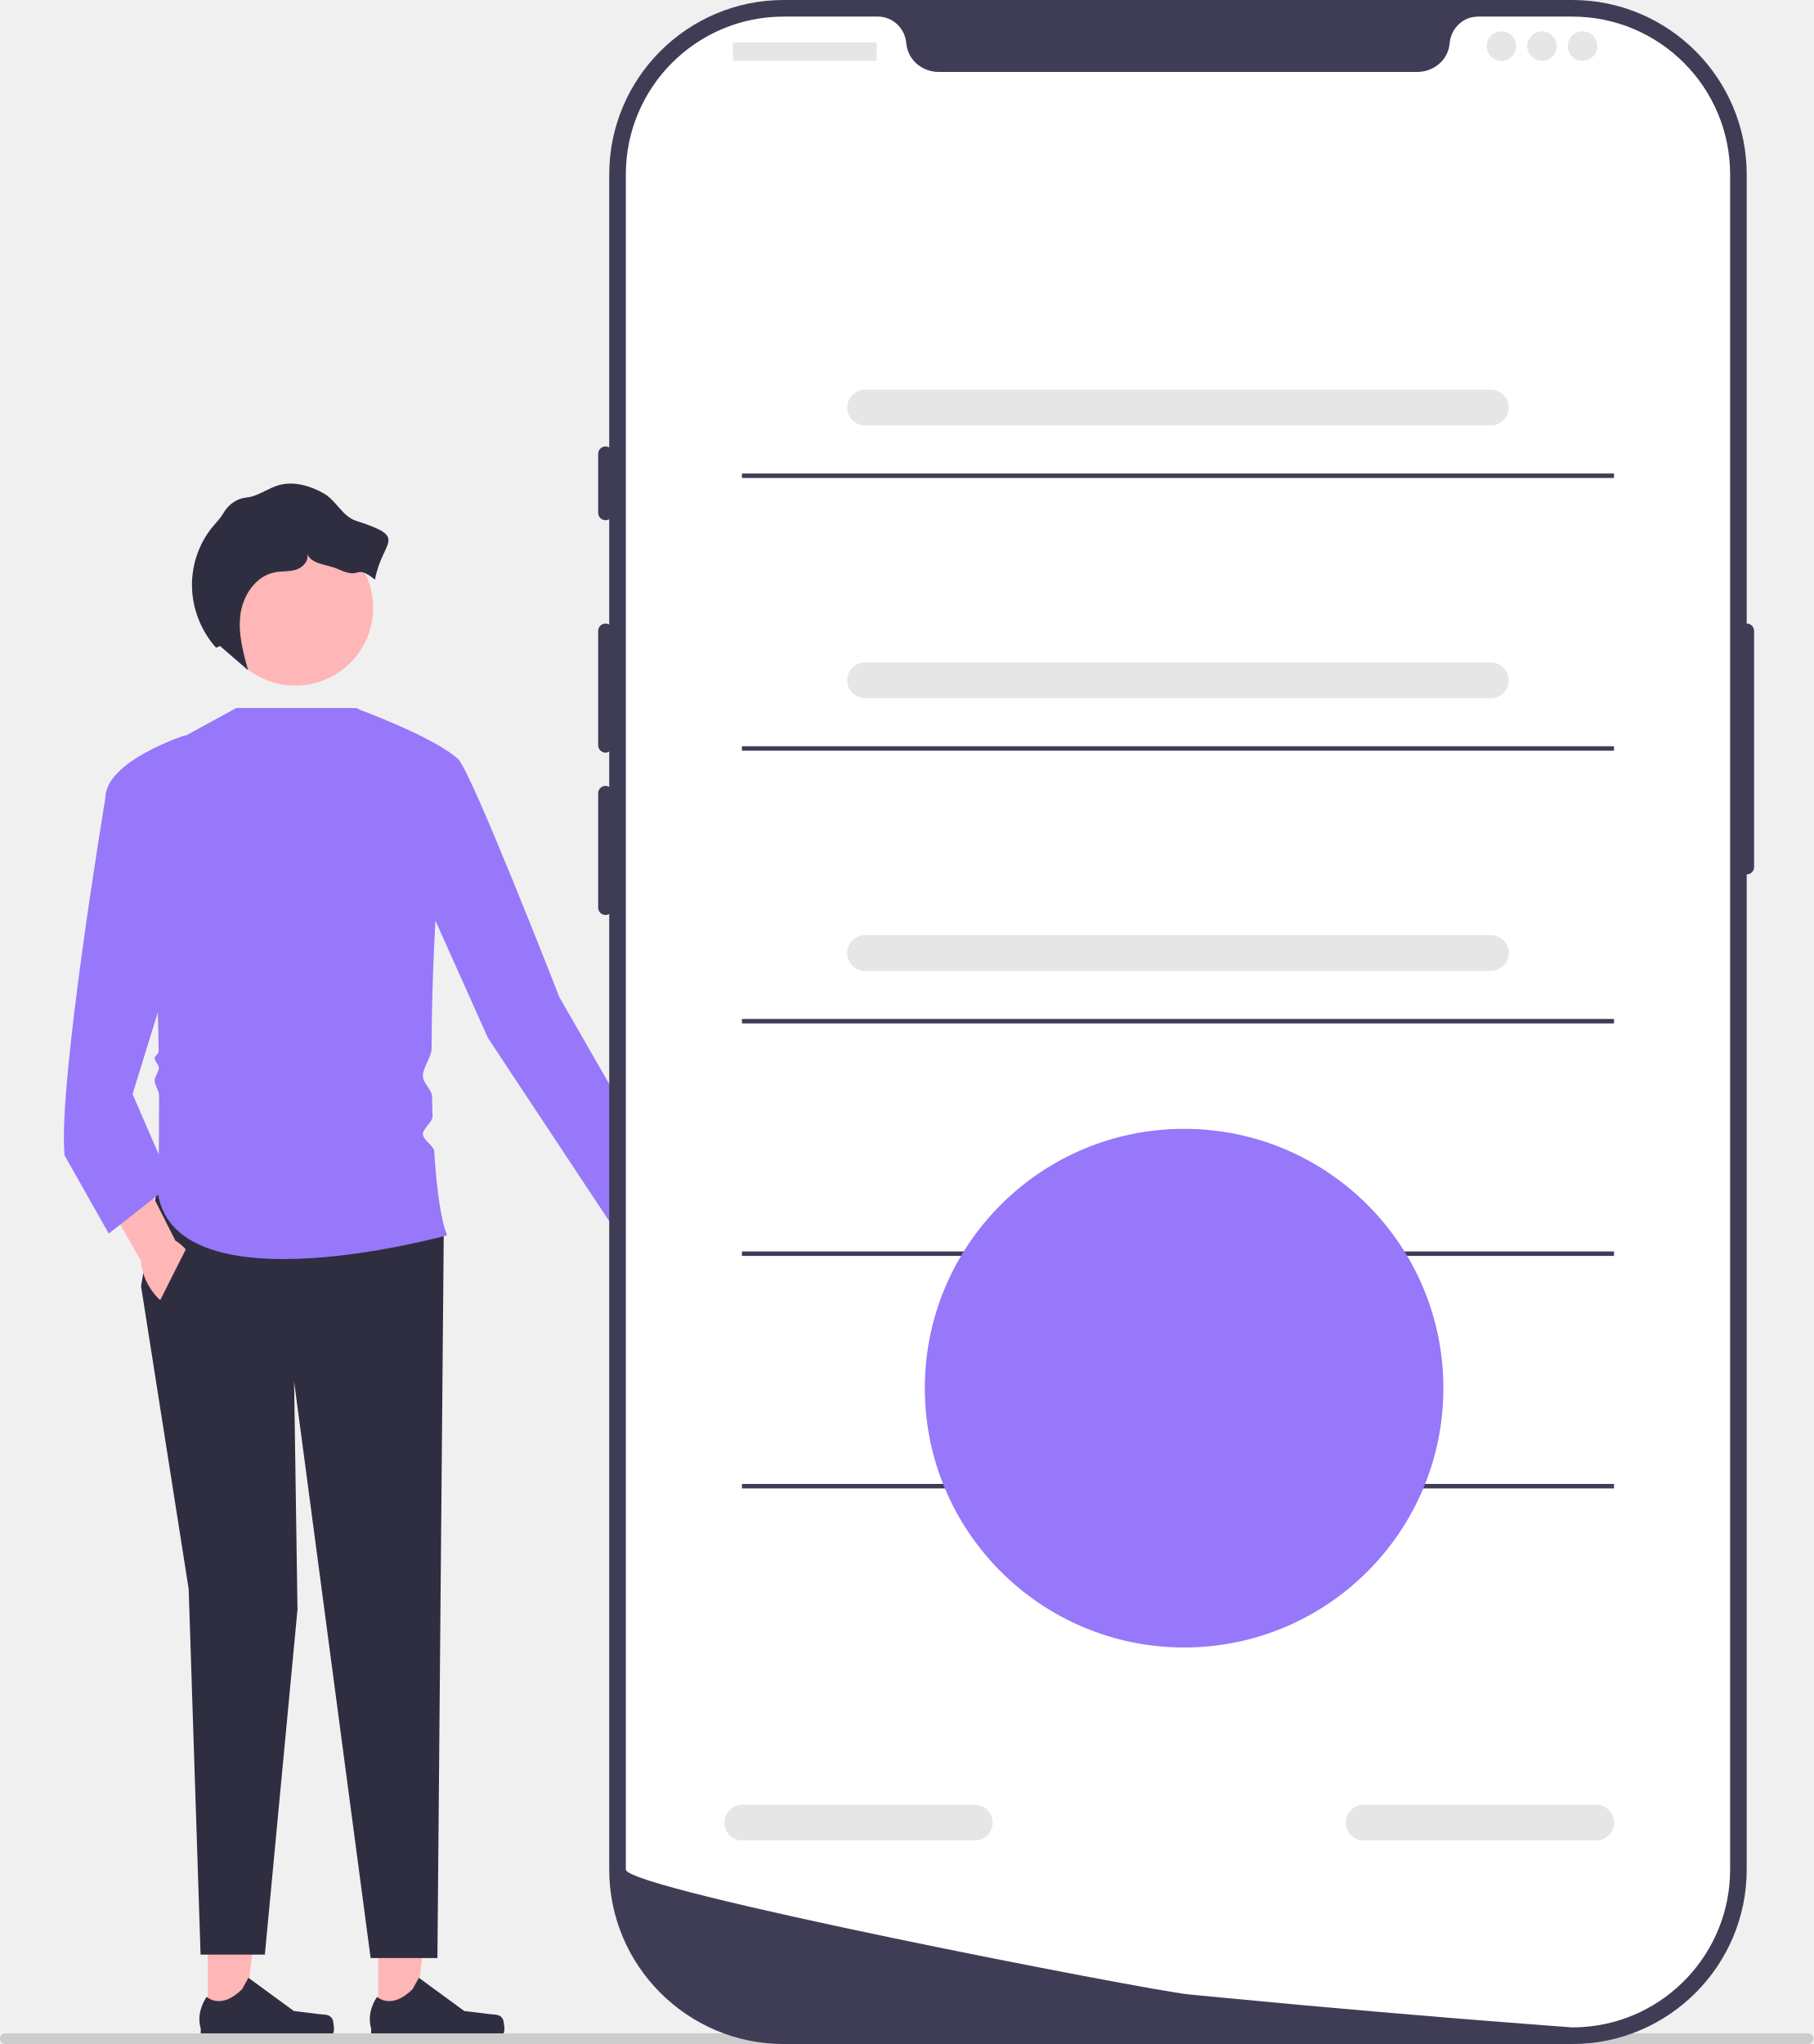
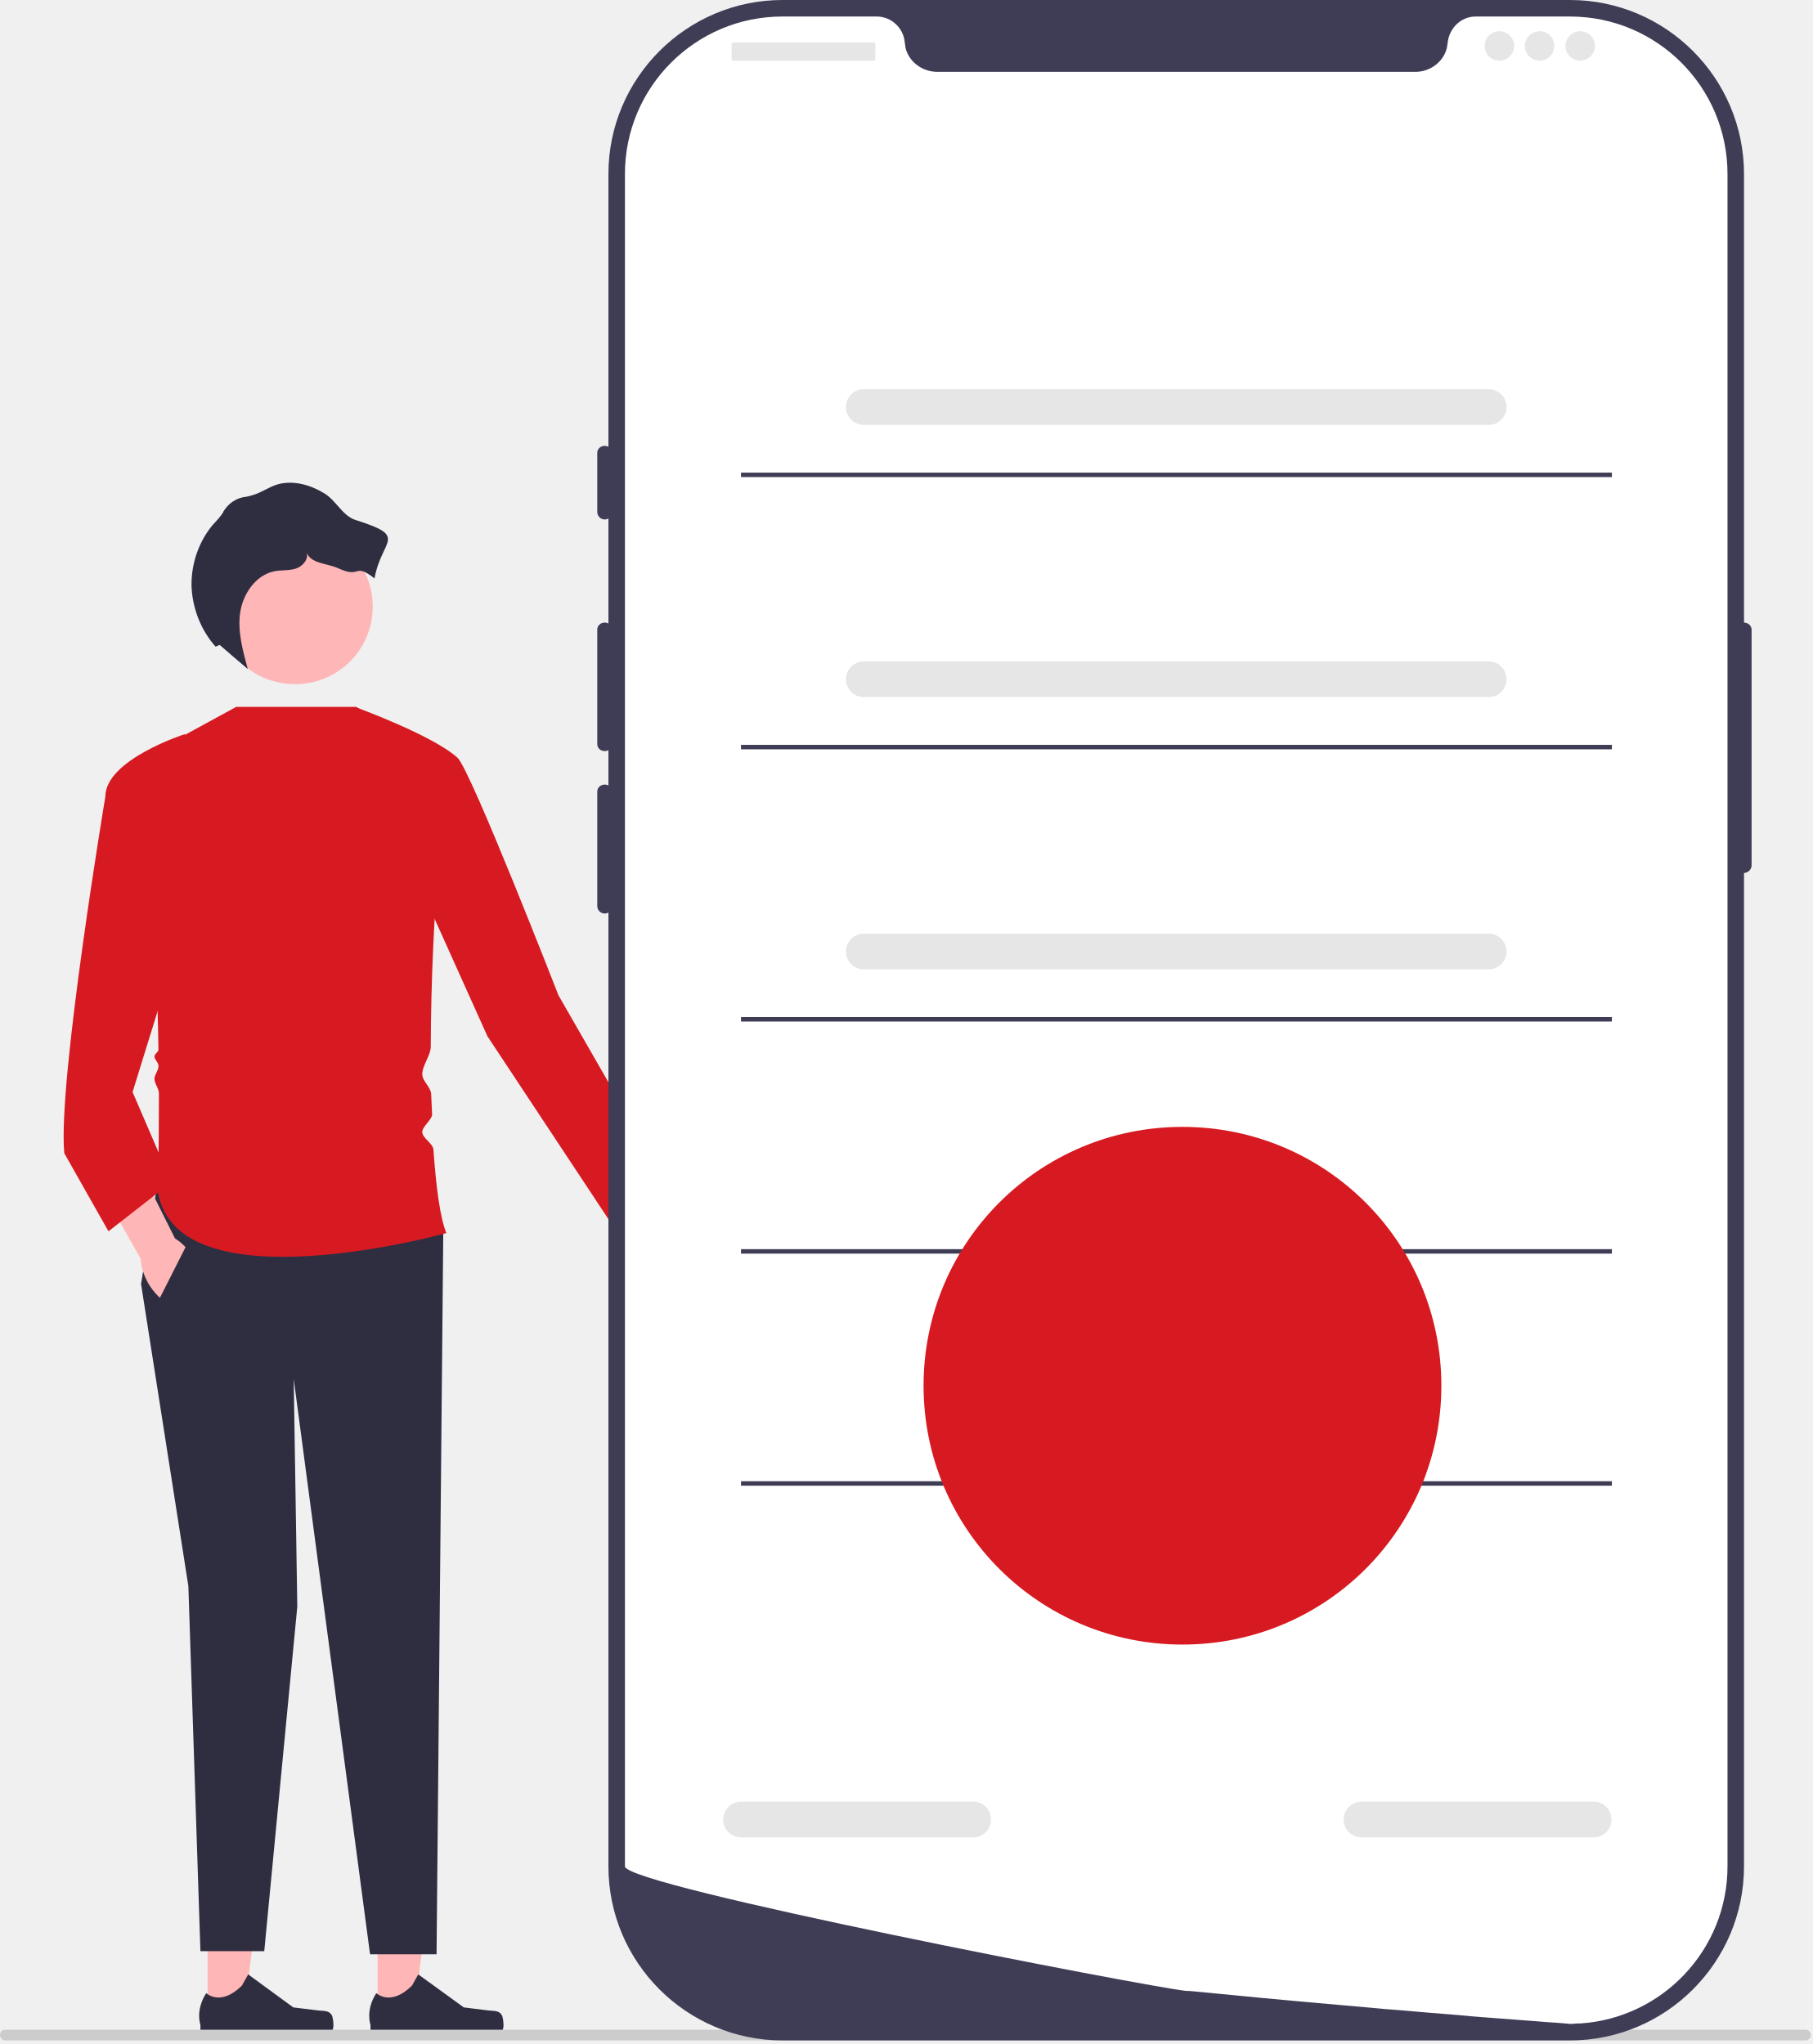
- <svg xmlns="http://www.w3.org/2000/svg" width="405.67" height="457.176" viewBox="0 0 405.67 457.176">
-   <g>
-     <path d="M155.533,279.994c2.305,4.463,1.872,9.27-.968,10.737-2.84,1.467-7.011-.961-9.316-5.424-1.009-1.953-1.493-3.973-1.481-5.749l-9.531-19.032,9.026-4.282,8.438,19.216c1.456,1.018,2.823,2.581,3.832,4.535Z" fill="#ffb6b6" />
-     <g>
-       <polygon points="84.605 451.718 92.732 451.717 96.597 420.372 84.604 420.373 84.605 451.718" fill="#ffb6b6" />
-       <path d="M112.447,451.533h0c.253,.426,.387,1.802,.387,2.297h0c0,1.523-1.235,2.758-2.758,2.758h-25.166c-1.039,0-1.882-.842-1.882-1.882v-1.048s-1.245-3.149,1.318-7.03c0,0,3.186,3.039,7.946-1.721l1.404-2.543,10.161,7.431,5.632,.693c1.232,.152,2.325-.024,2.958,1.044Z" fill="#2f2e41" />
-     </g>
-     <g>
-       <polygon points="46.481 451.718 54.608 451.717 58.473 420.372 46.48 420.373 46.481 451.718" fill="#ffb6b6" />
-       <path d="M74.323,451.533h0c.253,.426,.387,1.802,.387,2.297h0c0,1.523-1.235,2.758-2.758,2.758h-25.166c-1.039,0-1.882-.842-1.882-1.882v-1.048s-1.245-3.149,1.318-7.03c0,0,3.186,3.039,7.946-1.721l1.404-2.543,10.161,7.431,5.632,.693c1.232,.152,2.325-.024,2.958,1.044Z" fill="#2f2e41" />
-     </g>
-     <polygon points="34.978 266.777 31.555 287.698 42.206 355.406 44.868 437.188 59.248 437.188 66.55 359.971 65.789 309 82.906 437.948 97.849 437.948 99.263 276.287 34.978 266.777" fill="#2f2e41" />
-     <path d="M52.856,158.369h26.92l23.29,13.694c-3.625-.921-6.425,32.708-6.52,62.423-.006,1.975-1.963,4.245-1.945,6.173,.016,1.662,2.003,2.989,2.037,4.601,.032,1.507,.073,2.988,.122,4.439,.041,1.205-2.213,2.8-2.159,3.959,.068,1.481,2.446,2.509,2.535,3.902,.543,8.566,1.479,15.352,2.887,18.726,0,0-60.1,16.737-64.665-9.129,0,0,.261-9.297,.224-22.136-.003-1.139-.973-2.172-.982-3.363-.006-.885,.951-1.918,.941-2.828-.008-.748-.931-1.409-.941-2.172-.006-.455,.902-1.007,.895-1.466-.365-24.414-2.004-55.181-7.745-63.13l25.105-13.694Z" fill="#9777fa" />
-     <path d="M79.483,158.369s17.444,6.339,22.979,11.389c2.941,2.684,22.667,53.276,22.667,53.276l27.398,47.714-14.241,5.41-29.132-43.995-12.933-28.909-16.737-44.885Z" fill="#9777fa" />
-     <path d="M43.301,281.8c2.544,4.331,2.373,9.154-.384,10.773-2.756,1.619-7.053-.579-9.597-4.91-1.114-1.896-1.707-3.886-1.791-5.66l-10.55-18.486,8.781-4.766,9.469,18.73c1.509,.937,2.959,2.424,4.072,4.32Z" fill="#ffb6b6" />
-     <path d="M49.053,181.953l-7.608-17.497s-17.878,5.706-17.878,14.074c0,0-10.651,63.904-9.129,79.88l9.89,17.497,14.074-11.031-8.749-20.16,19.399-62.763Z" fill="#9777fa" />
-     <polygon points="33.407 295.629 42.38 277.808 52.856 292.263 43.428 301.392 33.407 295.629" fill="#2f2e41" />
-     <circle cx="66.063" cy="135.932" r="17.411" fill="#ffb6b6" />
-     <path d="M79.639,116.483c-3.026-.969-4.457-4.568-7.225-6.128-3.061-1.725-6.722-2.802-10.097-1.826-2.071,.599-3.875,1.923-5.947,2.517-.362,.104-.743,.175-1.13,.212-2.229,.212-4.142,1.549-5.256,3.491l-.029,.05c-.654,1.119-1.583,2.046-2.408,3.045-3.01,3.648-4.639,8.388-4.606,13.117,.036,5.083,1.992,10.131,5.391,13.911l.868-.4c2.098,1.813,4.197,3.625,6.295,5.438-1.142-4.12-2.295-8.385-1.69-12.618,.605-4.233,3.451-8.456,7.648-9.273,1.588-.309,3.262-.122,4.803-.613,1.541-.491,2.961-2.075,2.432-3.604,.954,2.523,4.514,2.374,6.964,3.503,5.483,2.526,3.476-1.378,8.236,2.336,1.608-8.911,7.767-9.309-4.249-13.157Z" fill="#2f2e41" />
-   </g>
-   <path d="M0,455.986c0,.66,.53,1.19,1.19,1.19H404.48c.66,0,1.19-.53,1.19-1.19,0-.66-.53-1.19-1.19-1.19H1.19c-.66,0-1.19,.53-1.19,1.19Z" fill="#ccc" />
-   <path d="M351.722,457.176H175.297c-21.512,0-39.013-17.501-39.013-39.014V39.013c0-21.512,17.501-39.013,39.013-39.013h176.425c21.512,0,39.013,17.501,39.013,39.013V418.162c0,21.512-17.501,39.014-39.013,39.014Z" fill="#3f3d56" />
-   <path d="M390.735,139.464c-.91,0-1.65,.74-1.65,1.65v52.815c0,.91,.74,1.65,1.65,1.65s1.65-.74,1.65-1.65v-52.815c0-.91-.74-1.65-1.65-1.65Z" fill="#3f3d56" />
-   <path d="M387.022,39.014V418.156c0,18.724-14.573,34.041-33.001,35.229h-.008c-.272,.017-.545,.033-.825,.041-.487,.025-.974,.033-1.469,.033,0,0-1.816-.132-5.133-.38-3.35-.248-8.227-.619-14.309-1.106-1.824-.14-3.747-.297-5.777-.462-4.044-.33-8.483-.693-13.245-1.106-1.898-.157-3.862-.33-5.867-.503-10.249-.883-21.728-1.915-33.834-3.086-2.047-.19-4.11-.388-6.189-.594-.545-.058-1.098-.107-1.65-.165-8.632-.85-125.716-23.478-125.716-27.901V39.014c0-19.5,15.803-35.303,35.303-35.303h21.076c3.367,0,6.074,2.624,6.363,5.983,.025,.223,.05,.446,.091,.668,.611,3.375,3.705,5.727,7.138,5.727h107.082c3.433,0,6.528-2.352,7.138-5.727,.041-.223,.066-.446,.091-.668,.289-3.359,2.996-5.983,6.362-5.983h21.076c19.5,0,35.303,15.803,35.303,35.303Z" fill="#fff" />
-   <path d="M135.459,99.853c-.91,0-1.65,.74-1.65,1.65v13.204c0,.91,.74,1.65,1.65,1.65s1.65-.74,1.65-1.65v-13.204c0-.91-.74-1.65-1.65-1.65Z" fill="#3f3d56" />
-   <path d="M135.459,139.464c-.91,0-1.65,.74-1.65,1.65v25.582c0,.91,.74,1.65,1.65,1.65s1.65-.74,1.65-1.65v-25.582c0-.91-.74-1.65-1.65-1.65Z" fill="#3f3d56" />
-   <path d="M135.459,175.773c-.91,0-1.65,.74-1.65,1.65v25.582c0,.91,.74,1.65,1.65,1.65s1.65-.74,1.65-1.65v-25.582c0-.91-.74-1.65-1.65-1.65Z" fill="#3f3d56" />
-   <rect x="163.929" y="9.49" width="32.184" height="4.126" rx=".31" ry=".31" fill="#e6e6e6" />
-   <circle cx="335.857" cy="10.315" r="3.301" fill="#e6e6e6" />
-   <circle cx="344.935" cy="10.315" r="3.301" fill="#e6e6e6" />
-   <circle cx="354.012" cy="10.315" r="3.301" fill="#e6e6e6" />
-   <path d="M333.51,95.159H193.51c-2.206,0-4-1.794-4-4s1.794-4,4-4h140c2.206,0,4,1.794,4,4s-1.794,4-4,4Z" fill="#e6e6e6" />
-   <path d="M357.05,411.659h-52c-2.206,0-4-1.794-4-4s1.794-4,4-4h52c2.206,0,4,1.794,4,4s-1.794,4-4,4Z" fill="#e6e6e6" />
-   <path d="M218.05,411.659h-52c-2.206,0-4-1.794-4-4s1.794-4,4-4h52c2.206,0,4,1.794,4,4s-1.794,4-4,4Z" fill="#e6e6e6" />
-   <rect x="165.969" y="105.907" width="195.081" height="1" fill="#3f3d56" />
-   <path d="M333.51,156.159H193.51c-2.206,0-4-1.794-4-4s1.794-4,4-4h140c2.206,0,4,1.794,4,4s-1.794,4-4,4Z" fill="#e6e6e6" />
-   <rect x="165.969" y="166.907" width="195.081" height="1" fill="#3f3d56" />
-   <path d="M333.51,217.159H193.51c-2.206,0-4-1.794-4-4s1.794-4,4-4h140c2.206,0,4,1.794,4,4s-1.794,4-4,4Z" fill="#e6e6e6" />
-   <rect x="165.969" y="227.907" width="195.081" height="1" fill="#3f3d56" />
-   <rect x="165.969" y="279.907" width="195.081" height="1" fill="#3f3d56" />
-   <rect x="165.969" y="331.907" width="195.081" height="1" fill="#3f3d56" />
-   <circle cx="264.882" cy="310.486" r="58" fill="#9777fa" />
+ <svg xmlns="http://www.w3.org/2000/svg" version="1.2" viewBox="0 0 406 458" width="406" height="458">
+   <style>.a{fill:#ffb6b6}.b{fill:#2f2e41}.c{fill:#d71a21}.d{fill:#ccc}.e{fill:#3f3d56}.f{fill:#fff}.g{fill:#e6e6e6}</style>
+   <path class="a" d="m155.5 280c2.3 4.5 1.9 9.3-0.9 10.7-2.9 1.5-7-0.9-9.4-5.4-1-1.9-1.4-4-1.4-5.7l-9.6-19.1 9.1-4.3 8.4 19.3c1.5 1 2.8 2.5 3.8 4.5z" />
+   <path class="a" d="m84.6 451.7h8.1l3.9-31.3h-12v31.3z" />
+   <path class="b" d="m112.4 451.5c0.3 0.5 0.4 1.8 0.4 2.3 0 1.6-1.2 2.8-2.7 2.8h-25.2c-1 0-1.9-0.9-1.9-1.9v-1c0 0-1.2-3.2 1.3-7.1 0 0 3.2 3.1 8-1.7l1.4-2.5 10.2 7.4 5.6 0.7c1.2 0.1 2.3 0 2.9 1z" />
+   <path class="a" d="m46.5 451.7h8.1l3.9-31.3h-12v31.3z" />
+   <path class="b" d="m74.3 451.5c0.3 0.5 0.4 1.8 0.4 2.3 0 1.6-1.2 2.8-2.7 2.8h-25.2c-1.1 0-1.9-0.9-1.9-1.9v-1c0 0-1.2-3.2 1.3-7.1 0 0 3.2 3.1 8-1.7l1.4-2.5 10.1 7.4 5.7 0.7c1.2 0.1 2.3 0 2.9 1z" />
+   <path class="b" d="m35 266.8l-3.4 20.9 10.6 67.7 2.7 81.8h14.3l7.4-77.2-0.8-51 17.1 128.9h14.9l1.5-161.6-64.3-9.5z" />
+   <path class="c" d="m52.9 158.4h26.9l23.3 13.7c-3.7-1-6.5 32.7-6.6 62.4 0 2-1.9 4.2-1.9 6.2 0 1.6 2 2.9 2 4.6q0.1 2.2 0.2 4.4c0 1.2-2.3 2.8-2.2 4 0.1 1.4 2.4 2.5 2.5 3.9 0.6 8.5 1.5 15.3 2.9 18.7 0 0-60.1 16.7-64.6-9.1 0 0 0.2-9.3 0.2-22.2 0-1.1-1-2.2-1-3.3 0-0.9 1-2 0.9-2.9 0-0.7-0.9-1.4-0.9-2.1 0-0.5 0.9-1 0.9-1.5-0.4-24.4-2-55.2-7.7-63.1 0 0 25.1-13.7 25.1-13.7z" />
+   <path class="c" d="m79.5 158.4c0 0 17.4 6.3 23 11.4 2.9 2.6 22.6 53.2 22.6 53.2l27.4 47.7-14.2 5.5-29.1-44-13-28.9z" />
+   <path class="a" d="m43.3 281.8c2.5 4.3 2.4 9.2-0.4 10.8-2.7 1.6-7-0.6-9.6-4.9-1.1-1.9-1.7-3.9-1.8-5.7l-10.5-18.5 8.8-4.8 9.4 18.8c1.5 0.9 3 2.4 4.1 4.3z" />
+   <path class="c" d="m49.1 182l-7.7-17.5c0 0-17.8 5.7-17.8 14 0 0-10.7 63.9-9.2 79.9l9.9 17.5 14.1-11-8.7-20.2z" />
+   <path class="b" d="m33.4 295.6l9-17.8 10.5 14.5-9.5 9.1-10-5.8z" />
+   <path class="a" d="m66.1 153.3c-9.7 0-17.4-7.7-17.4-17.4 0-9.6 7.7-17.4 17.4-17.4 9.6 0 17.4 7.8 17.4 17.4 0 9.7-7.8 17.4-17.4 17.4z" />
+   <path class="b" d="m79.6 116.5c-3-1-4.4-4.6-7.2-6.1-3-1.8-6.7-2.8-10.1-1.9-2.1 0.6-3.9 2-5.9 2.5q-0.6 0.2-1.2 0.3c-2.2 0.2-4.1 1.5-5.2 3.4v0.1c-0.7 1.1-1.6 2-2.5 3-3 3.7-4.6 8.4-4.6 13.2 0.1 5 2 10.1 5.4 13.9l0.9-0.4q3.1 2.7 6.3 5.4c-1.1-4.1-2.3-8.4-1.7-12.6 0.6-4.2 3.5-8.5 7.7-9.3 1.5-0.3 3.2-0.1 4.8-0.6 1.5-0.5 2.9-2.1 2.4-3.6 0.9 2.5 4.5 2.4 7 3.5 5.4 2.5 3.4-1.4 8.2 2.3 1.6-8.9 7.8-9.3-4.3-13.1z" />
+   <path class="d" d="m0 456c0 0.6 0.5 1.2 1.2 1.2h403.3c0.6 0 1.2-0.6 1.2-1.2 0-0.7-0.6-1.2-1.2-1.2h-403.3c-0.7 0-1.2 0.5-1.2 1.2z" />
+   <path class="e" d="m351.7 457.2h-176.4c-21.5 0-39-17.5-39-39v-379.2c0-21.5 17.5-39 39-39h176.4c21.5 0 39 17.5 39 39v379.2c0 21.5-17.5 39-39 39z" />
+   <path class="e" d="m390.7 139.5c-0.9 0-1.6 0.7-1.6 1.6v52.8c0 0.9 0.7 1.7 1.6 1.7 0.9 0 1.7-0.8 1.7-1.7v-52.8c0-0.9-0.8-1.6-1.7-1.6z" />
+   <path class="f" d="m387 39v379.2c0 18.7-14.6 34-33 35.2q-0.4 0-0.8 0-0.7 0.1-1.5 0.1c0 0-1.8-0.2-5.1-0.4-3.4-0.3-8.2-0.6-14.3-1.1q-2.8-0.2-5.8-0.5c-4-0.3-8.5-0.7-13.2-1.1q-2.9-0.2-5.9-0.5c-10.3-0.9-21.7-1.9-33.8-3.1q-3.1-0.3-6.2-0.6-0.9-0.1-1.7-0.1c-8.6-0.9-125.7-23.5-125.7-27.9v-379.2c0-19.5 15.8-35.3 35.3-35.3h21.1c3.3 0 6.1 2.6 6.3 6q0.1 0.3 0.1 0.7c0.6 3.3 3.7 5.7 7.2 5.7h107.1c3.4 0 6.5-2.4 7.1-5.7q0-0.4 0.1-0.7c0.3-3.4 3-6 6.3-6h21.1c19.5 0 35.3 15.8 35.3 35.3z" />
+   <path class="e" d="m135.5 99.9c-1 0-1.7 0.7-1.7 1.6v13.2c0 0.9 0.7 1.7 1.7 1.7 0.9 0 1.6-0.8 1.6-1.7v-13.2c0-0.9-0.7-1.6-1.6-1.6z" />
+   <path class="e" d="m135.5 139.5c-1 0-1.7 0.7-1.7 1.6v25.6c0 0.9 0.7 1.6 1.7 1.6 0.9 0 1.6-0.7 1.6-1.6v-25.6c0-0.9-0.7-1.6-1.6-1.6z" />
+   <path class="e" d="m135.5 175.8c-1 0-1.7 0.7-1.7 1.6v25.6c0 0.9 0.7 1.7 1.7 1.7 0.9 0 1.6-0.8 1.6-1.7v-25.6c0-0.9-0.7-1.6-1.6-1.6z" />
+   <path class="g" d="m164.2 9.5h31.6c0.2 0 0.3 0.1 0.3 0.3v3.5c0 0.2-0.1 0.3-0.3 0.3h-31.6c-0.1 0-0.3-0.1-0.3-0.3v-3.5c0-0.2 0.2-0.3 0.3-0.3z" />
+   <path class="g" d="m335.9 13.6c-1.9 0-3.3-1.5-3.3-3.3 0-1.8 1.4-3.3 3.3-3.3 1.8 0 3.3 1.5 3.3 3.3 0 1.8-1.5 3.3-3.3 3.3z" />
+   <path class="g" d="m344.9 13.6c-1.8 0-3.3-1.5-3.3-3.3 0-1.8 1.5-3.3 3.3-3.3 1.9 0 3.3 1.5 3.3 3.3 0 1.8-1.4 3.3-3.3 3.3z" />
+   <path class="g" d="m354 13.6c-1.8 0-3.3-1.5-3.3-3.3 0-1.8 1.5-3.3 3.3-3.3 1.8 0 3.3 1.5 3.3 3.3 0 1.8-1.5 3.3-3.3 3.3z" />
+   <path class="g" d="m333.5 95.2h-140c-2.2 0-4-1.8-4-4 0-2.2 1.8-4 4-4h140c2.2 0 4 1.8 4 4 0 2.2-1.8 4-4 4z" />
+   <path class="g" d="m357 411.7h-52c-2.2 0-4-1.8-4-4 0-2.2 1.8-4 4-4h52c2.3 0 4 1.8 4 4 0 2.2-1.7 4-4 4z" />
+   <path class="g" d="m218 411.7h-52c-2.2 0-4-1.8-4-4 0-2.2 1.8-4 4-4h52c2.3 0 4 1.8 4 4 0 2.2-1.7 4-4 4z" />
+   <path class="e" d="m166 105.9h195.1v1h-195.1z" />
+   <path class="g" d="m333.5 156.2h-140c-2.2 0-4-1.8-4-4 0-2.2 1.8-4 4-4h140c2.2 0 4 1.8 4 4 0 2.2-1.8 4-4 4z" />
+   <path class="e" d="m166 166.9h195.1v1h-195.1z" />
+   <path class="g" d="m333.5 217.2h-140c-2.2 0-4-1.8-4-4 0-2.2 1.8-4 4-4h140c2.2 0 4 1.8 4 4 0 2.2-1.8 4-4 4z" />
+   <path class="e" d="m166 227.9h195.1v1h-195.1z" />
+   <path class="e" d="m166 279.9h195.1v1h-195.1z" />
+   <path class="e" d="m166 331.9h195.1v1h-195.1z" />
+   <path class="c" d="m264.9 368.5c-32.1 0-58-25.9-58-58 0-32.1 25.9-58 58-58 32.1 0 58 25.9 58 58 0 32.1-25.9 58-58 58z" />
</svg>
